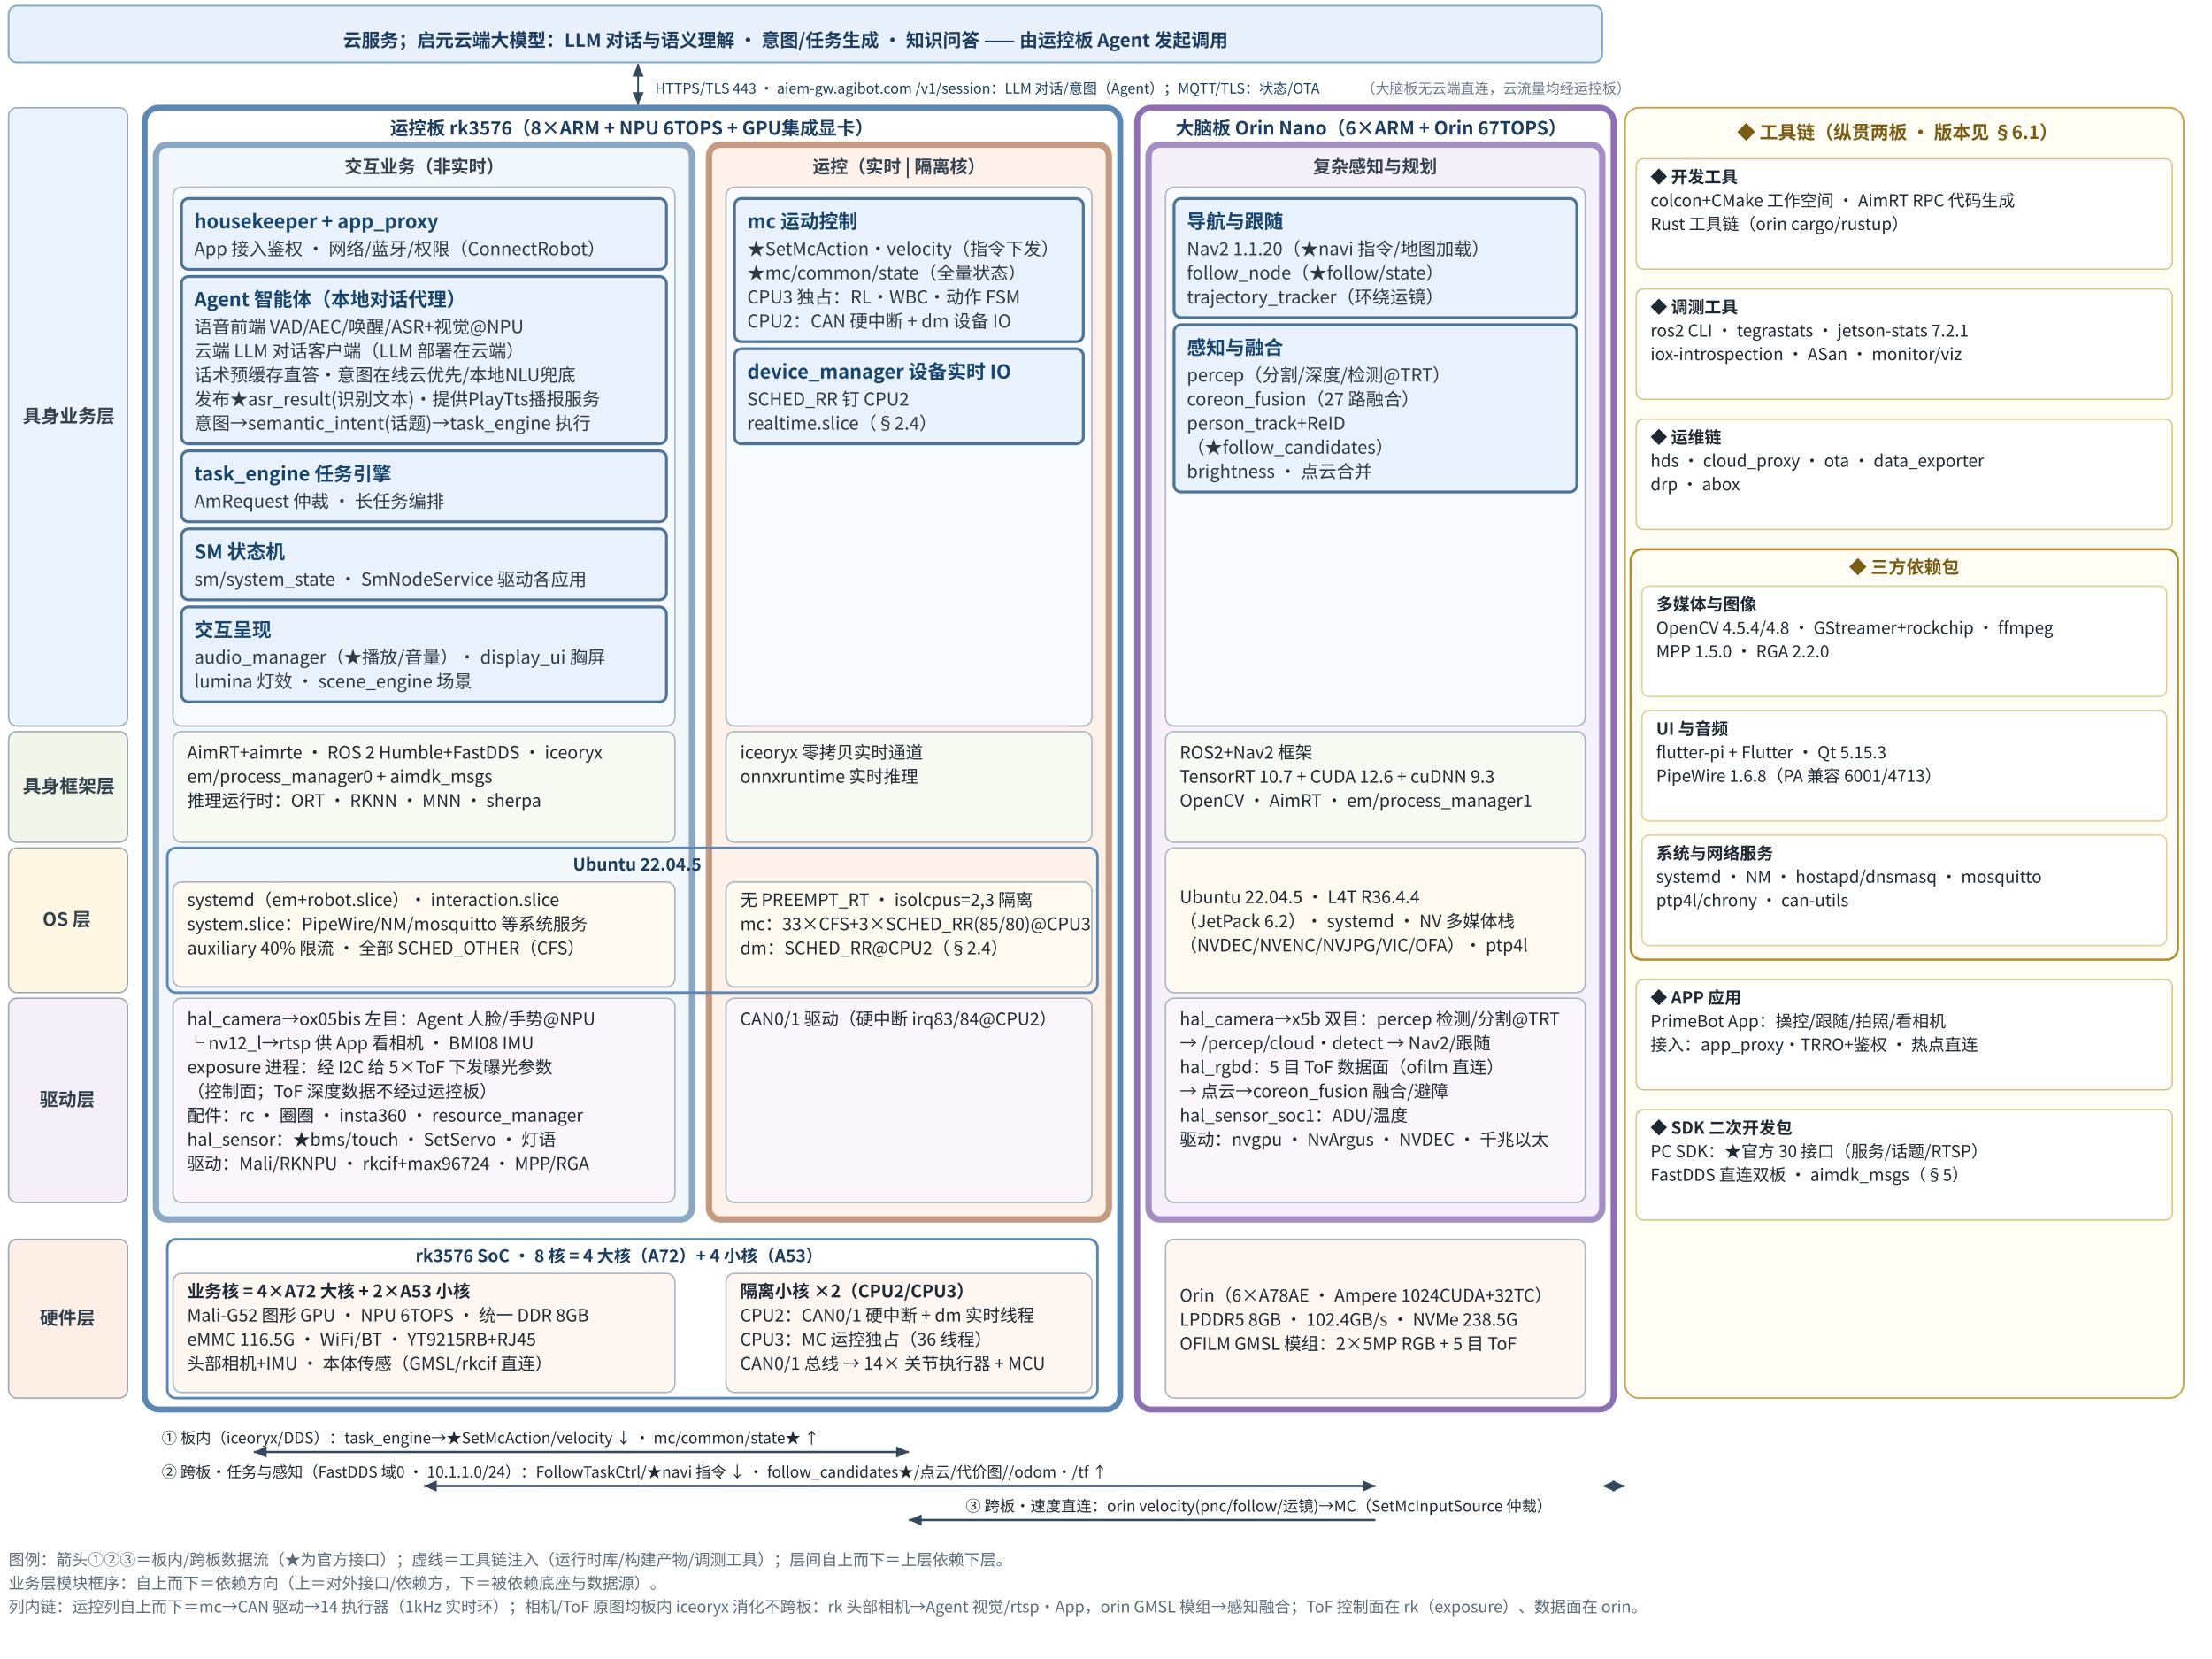
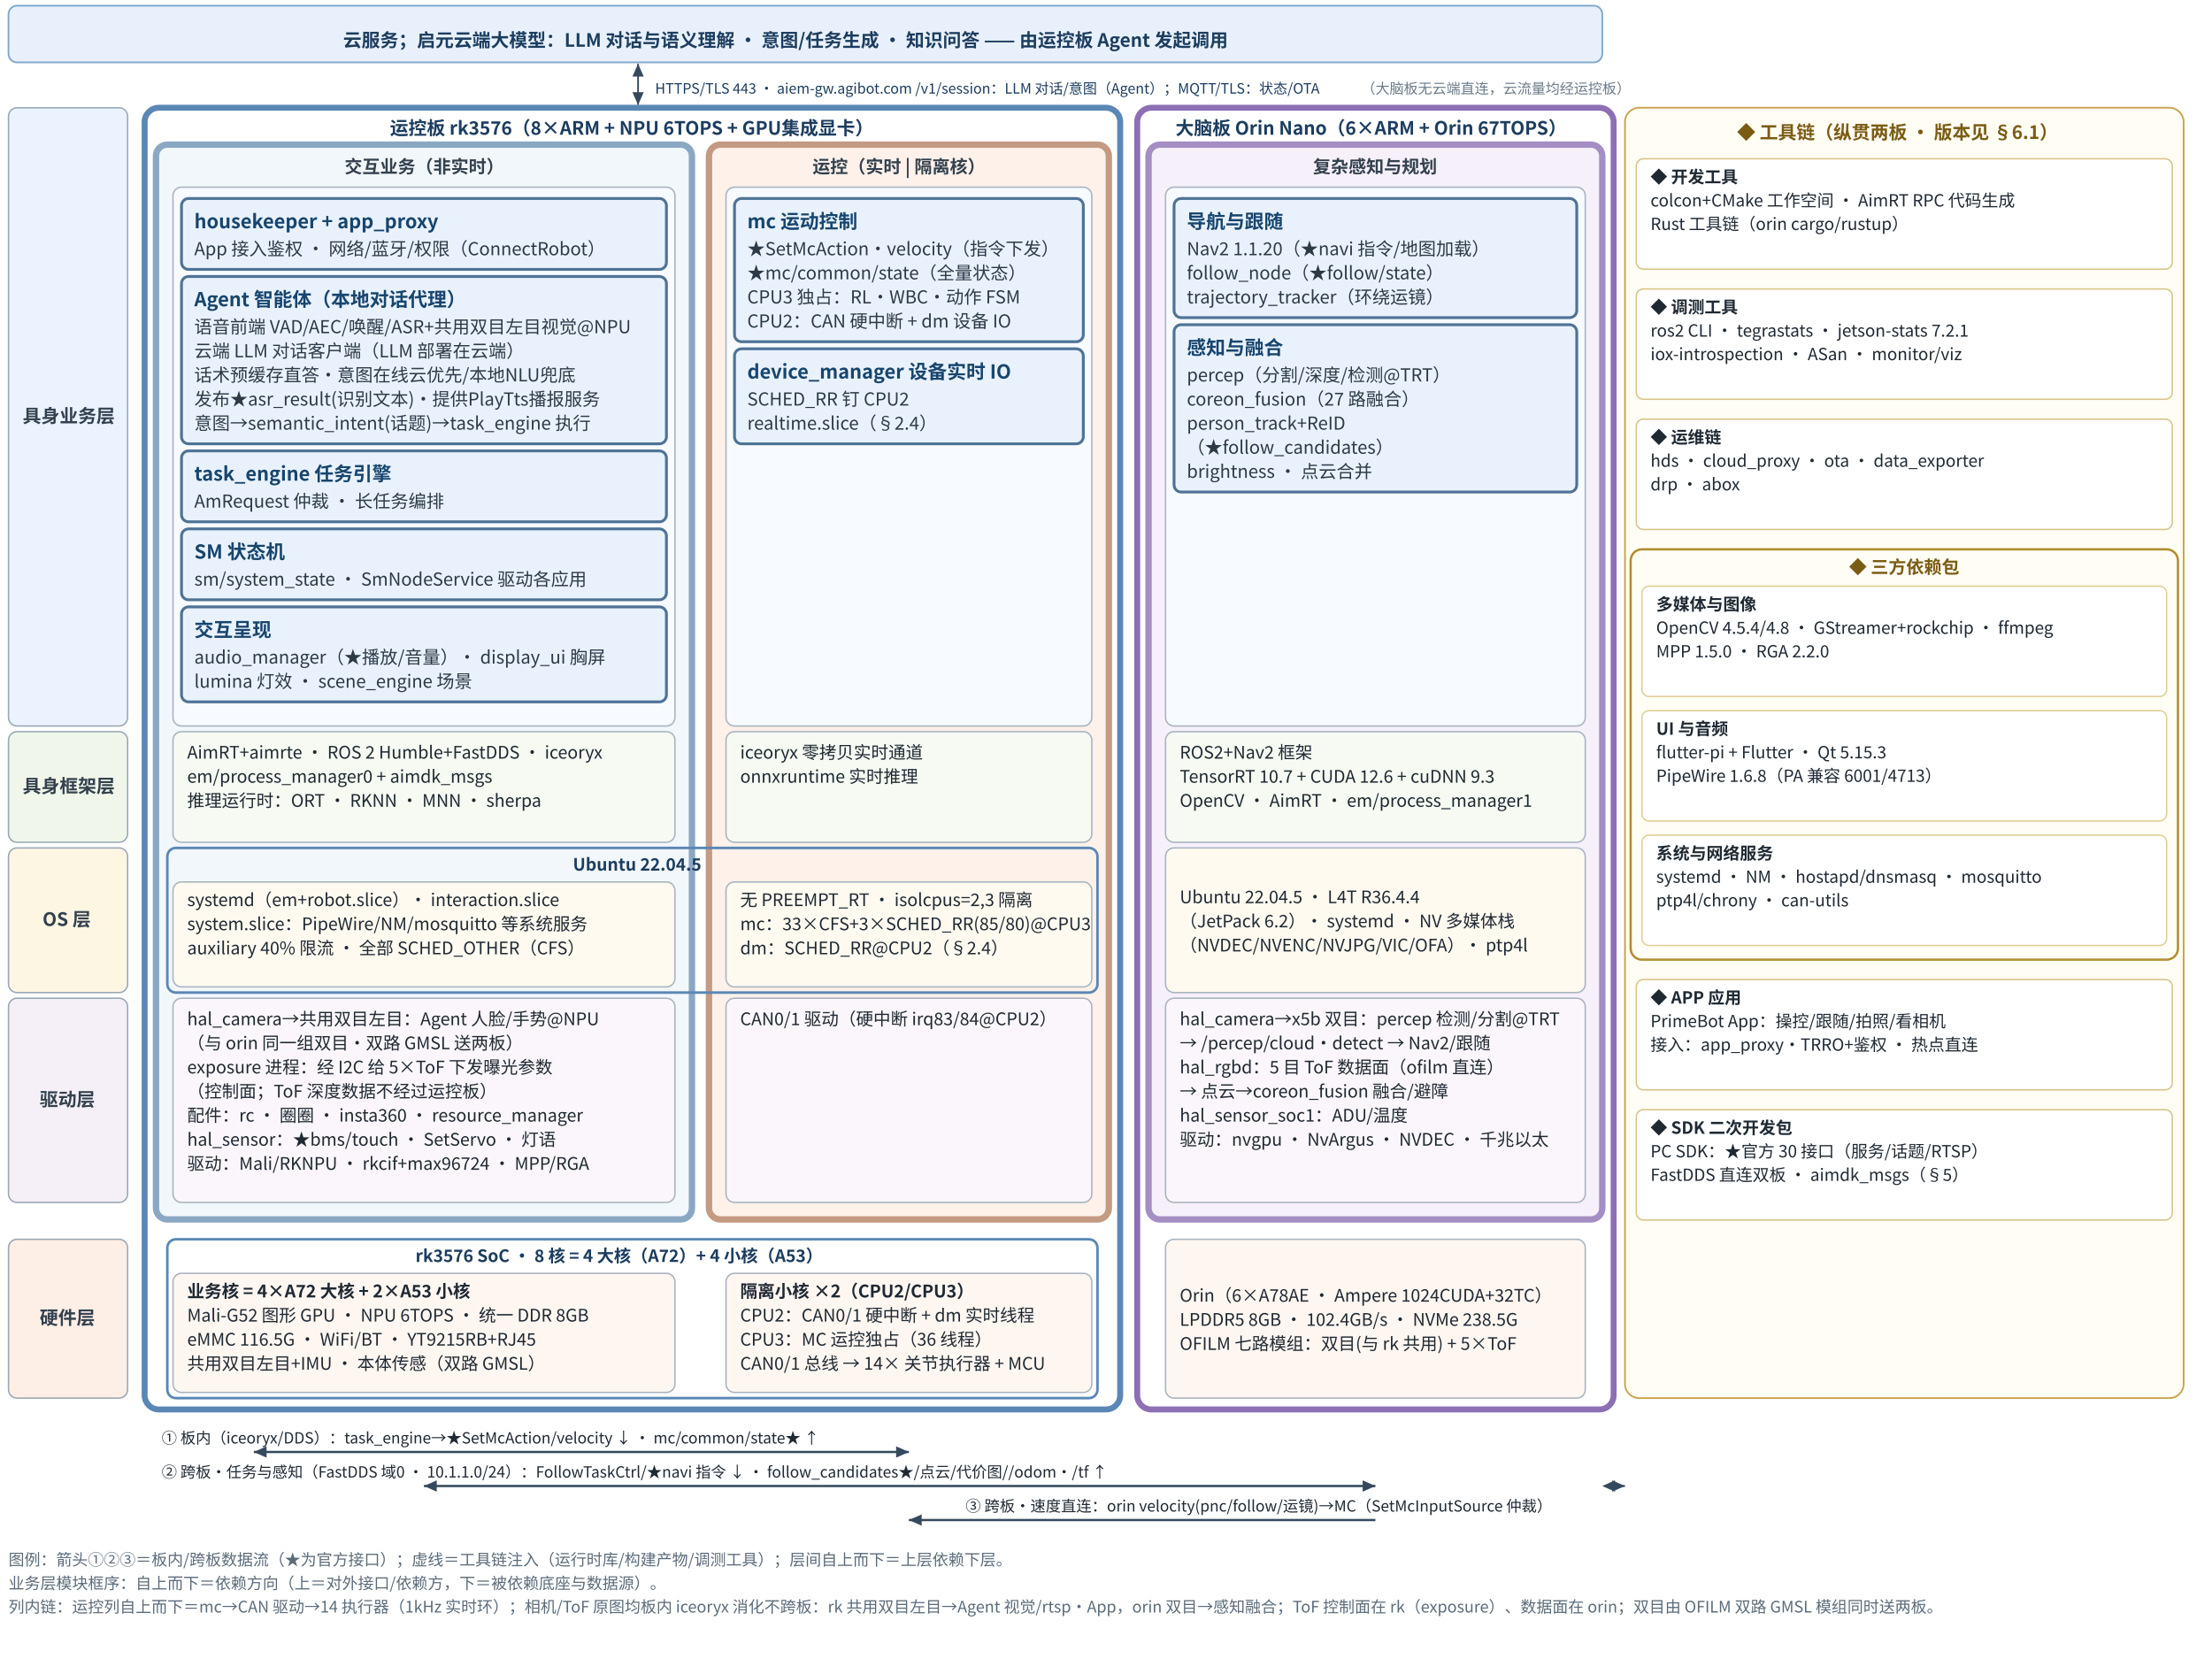
<svg xmlns="http://www.w3.org/2000/svg" width="1560" height="1170" viewBox="0 0 1560 1170">
  <rect x="0" y="0" width="1560" height="1170" fill="#ffffff" />
  <rect x="6" y="4" width="1124" height="40" rx="6" fill="#e8f1fb" stroke="#7fa8cc" stroke-width="1.2" />
  <text x="242" y="33" font-family="Noto Sans CJK SC" font-size="13" fill="#1c3d5f" font-weight="700">云服务；启元云端大模型：LLM 对话与语义理解 · 意图/任务生成 · 知识问答 —— 由运控板 Agent 发起调用</text>
  <line x1="450" y1="45" x2="450" y2="74" stroke="#35495e" stroke-width="1.2" />
  <polygon points="450,74 446,65 454,65" fill="#35495e" />
  <polygon points="450,45 454,54 446,54" fill="#35495e" />
  <text x="462" y="66" font-family="Noto Sans CJK SC" font-size="10" fill="#1c3d5f">HTTPS/TLS 443 · aiem-gw.agibot.com /v1/session：LLM 对话/意图（Agent）；MQTT/TLS：状态/OTA</text>
  <text x="960" y="66" font-family="Noto Sans CJK SC" font-size="10" fill="#6b7a89">（大脑板无云端直连，云流量均经运控板）</text>
  <rect x="102" y="76" width="688" height="918" rx="10" fill="#ffffff" stroke="#5b87b5" stroke-width="4.2" />
  <text x="275" y="95" font-family="Noto Sans CJK SC" font-size="13" fill="#1c3d5f" font-weight="700">运控板 rk3576（8×ARM + NPU 6TOPS + GPU集成显卡）</text>
  <rect x="802" y="76" width="336" height="918" rx="10" fill="#ffffff" stroke="#8d6fb4" stroke-width="4.2" />
  <text x="829" y="95" font-family="Noto Sans CJK SC" font-size="13" fill="#1c3d5f" font-weight="700">大脑板 Orin Nano（6×ARM + Orin 67TOPS）</text>
  <rect x="110" y="102" width="378" height="758" rx="8" fill="#f2f7fc" stroke="#8aa8c4" stroke-width="4.5" />
  <text x="243" y="122" font-family="Noto Sans CJK SC" font-size="12.5" fill="#33414e" font-weight="700">交互业务（非实时）</text>
  <rect x="500" y="102" width="282" height="758" rx="8" fill="#fdf1ea" stroke="#c49a82" stroke-width="4.5" />
  <text x="573" y="122" font-family="Noto Sans CJK SC" font-size="12.5" fill="#33414e" font-weight="700">运控（实时 | 隔离核）</text>
  <rect x="810" y="102" width="320" height="758" rx="8" fill="#f6f0fb" stroke="#a48ec4" stroke-width="4.5" />
  <text x="926" y="122" font-family="Noto Sans CJK SC" font-size="12.5" fill="#33414e" font-weight="700">复杂感知与规划</text>
  <rect x="6" y="76" width="84" height="436" rx="6" fill="#eaf3ff" stroke="#9aa8b5" stroke-width="1" />
  <text x="16" y="298" font-family="Noto Sans CJK SC" font-size="13" fill="#33414e" font-weight="700">具身业务层</text>
  <rect x="122" y="132" width="354" height="380" rx="6" fill="#f7fafe" stroke="#a8b4c0" stroke-width="1" />
  <rect x="128" y="140" width="342" height="50" rx="5" fill="#e9f2fc" stroke="#4f7396" stroke-width="2" />
  <text x="137" y="161" font-family="Noto Sans CJK SC" font-size="13.6" fill="#17456e" font-weight="700">housekeeper + app_proxy</text>
  <text x="137" y="180" font-family="Noto Sans CJK SC" font-size="12.6" fill="#2c3a47">App 接入鉴权 · 网络/蓝牙/权限（ConnectRobot）</text>
  <rect x="128" y="195" width="342" height="118" rx="5" fill="#e9f2fc" stroke="#4f7396" stroke-width="2" />
  <text x="137" y="216" font-family="Noto Sans CJK SC" font-size="13.6" fill="#17456e" font-weight="700">Agent 智能体（本地对话代理）</text>
-   <text x="137" y="235" font-family="Noto Sans CJK SC" font-size="12.6" fill="#2c3a47">语音前端 VAD/AEC/唤醒/ASR+视觉@NPU</text>
+   <text x="137" y="235" font-family="Noto Sans CJK SC" font-size="12.6" fill="#2c3a47">语音前端 VAD/AEC/唤醒/ASR+共用双目左目视觉@NPU</text>
  <text x="137" y="252" font-family="Noto Sans CJK SC" font-size="12.6" fill="#2c3a47">云端 LLM 对话客户端（LLM 部署在云端）</text>
  <text x="137" y="269" font-family="Noto Sans CJK SC" font-size="12.6" fill="#2c3a47">话术预缓存直答·意图在线云优先/本地NLU兜底</text>
  <text x="137" y="286" font-family="Noto Sans CJK SC" font-size="12.6" fill="#2c3a47">发布★asr_result(识别文本)·提供PlayTts播报服务</text>
  <text x="137" y="303" font-family="Noto Sans CJK SC" font-size="12.6" fill="#2c3a47">意图→semantic_intent(话题)→task_engine 执行</text>
  <rect x="128" y="318" width="342" height="50" rx="5" fill="#e9f2fc" stroke="#4f7396" stroke-width="2" />
  <text x="137" y="339" font-family="Noto Sans CJK SC" font-size="13.6" fill="#17456e" font-weight="700">task_engine 任务引擎</text>
  <text x="137" y="358" font-family="Noto Sans CJK SC" font-size="12.6" fill="#2c3a47">AmRequest 仲裁 · 长任务编排</text>
  <rect x="128" y="373" width="342" height="50" rx="5" fill="#e9f2fc" stroke="#4f7396" stroke-width="2" />
  <text x="137" y="394" font-family="Noto Sans CJK SC" font-size="13.6" fill="#17456e" font-weight="700">SM 状态机</text>
  <text x="137" y="413" font-family="Noto Sans CJK SC" font-size="12.6" fill="#2c3a47">sm/system_state · SmNodeService 驱动各应用</text>
  <rect x="128" y="428" width="342" height="67" rx="5" fill="#e9f2fc" stroke="#4f7396" stroke-width="2" />
  <text x="137" y="449" font-family="Noto Sans CJK SC" font-size="13.6" fill="#17456e" font-weight="700">交互呈现</text>
  <text x="137" y="468" font-family="Noto Sans CJK SC" font-size="12.6" fill="#2c3a47">audio_manager（★播放/音量）· display_ui 胸屏</text>
  <text x="137" y="485" font-family="Noto Sans CJK SC" font-size="12.6" fill="#2c3a47">lumina 灯效 · scene_engine 场景</text>
  <rect x="512" y="132" width="258" height="380" rx="6" fill="#f7fafe" stroke="#a8b4c0" stroke-width="1" />
  <rect x="518" y="140" width="246" height="101" rx="5" fill="#e9f2fc" stroke="#4f7396" stroke-width="2" />
  <text x="527" y="161" font-family="Noto Sans CJK SC" font-size="13.6" fill="#17456e" font-weight="700">mc 运动控制</text>
  <text x="527" y="180" font-family="Noto Sans CJK SC" font-size="12.6" fill="#2c3a47">★SetMcAction·velocity（指令下发）</text>
  <text x="527" y="197" font-family="Noto Sans CJK SC" font-size="12.6" fill="#2c3a47">★mc/common/state（全量状态）</text>
  <text x="527" y="214" font-family="Noto Sans CJK SC" font-size="12.6" fill="#2c3a47">CPU3 独占：RL·WBC·动作 FSM</text>
  <text x="527" y="231" font-family="Noto Sans CJK SC" font-size="12.6" fill="#2c3a47">CPU2：CAN 硬中断 + dm 设备 IO</text>
  <rect x="518" y="246" width="246" height="67" rx="5" fill="#e9f2fc" stroke="#4f7396" stroke-width="2" />
  <text x="527" y="267" font-family="Noto Sans CJK SC" font-size="13.6" fill="#17456e" font-weight="700">device_manager 设备实时 IO</text>
  <text x="527" y="286" font-family="Noto Sans CJK SC" font-size="12.6" fill="#2c3a47">SCHED_RR 钉 CPU2</text>
  <text x="527" y="303" font-family="Noto Sans CJK SC" font-size="12.6" fill="#2c3a47">realtime.slice（§2.4）</text>
  <rect x="822" y="132" width="296" height="380" rx="6" fill="#f7fafe" stroke="#a8b4c0" stroke-width="1" />
  <rect x="828" y="140" width="284" height="84" rx="5" fill="#e9f2fc" stroke="#4f7396" stroke-width="2" />
  <text x="837" y="161" font-family="Noto Sans CJK SC" font-size="13.6" fill="#17456e" font-weight="700">导航与跟随</text>
  <text x="837" y="180" font-family="Noto Sans CJK SC" font-size="12.6" fill="#2c3a47">Nav2 1.1.20（★navi 指令/地图加载）</text>
  <text x="837" y="197" font-family="Noto Sans CJK SC" font-size="12.6" fill="#2c3a47">follow_node（★follow/state）</text>
  <text x="837" y="214" font-family="Noto Sans CJK SC" font-size="12.6" fill="#2c3a47">trajectory_tracker（环绕运镜）</text>
  <rect x="828" y="229" width="284" height="118" rx="5" fill="#e9f2fc" stroke="#4f7396" stroke-width="2" />
  <text x="837" y="250" font-family="Noto Sans CJK SC" font-size="13.6" fill="#17456e" font-weight="700">感知与融合</text>
  <text x="837" y="269" font-family="Noto Sans CJK SC" font-size="12.6" fill="#2c3a47">percep（分割/深度/检测@TRT）</text>
  <text x="837" y="286" font-family="Noto Sans CJK SC" font-size="12.6" fill="#2c3a47">coreon_fusion（27 路融合）</text>
  <text x="837" y="303" font-family="Noto Sans CJK SC" font-size="12.6" fill="#2c3a47">person_track+ReID</text>
  <text x="837" y="320" font-family="Noto Sans CJK SC" font-size="12.6" fill="#2c3a47">（★follow_candidates）</text>
  <text x="837" y="337" font-family="Noto Sans CJK SC" font-size="12.6" fill="#2c3a47">brightness · 点云合并</text>
  <rect x="6" y="516" width="84" height="78" rx="6" fill="#f0f7ea" stroke="#9aa8b5" stroke-width="1" />
  <text x="16" y="559" font-family="Noto Sans CJK SC" font-size="13" fill="#33414e" font-weight="700">具身框架层</text>
  <rect x="122" y="516" width="354" height="78" rx="6" fill="#f6faf2" stroke="#a8b4c0" stroke-width="1" />
  <text x="132" y="535" font-family="Noto Sans CJK SC" font-size="12.2" fill="#1f2933">AimRT+aimrte · ROS 2 Humble+FastDDS · iceoryx</text>
  <text x="132" y="552" font-family="Noto Sans CJK SC" font-size="12.2" fill="#1f2933">em/process_manager0 + aimdk_msgs</text>
  <text x="132" y="569" font-family="Noto Sans CJK SC" font-size="12.2" fill="#1f2933">推理运行时：ORT · RKNN · MNN · sherpa</text>
  <rect x="512" y="516" width="258" height="78" rx="6" fill="#f6faf2" stroke="#a8b4c0" stroke-width="1" />
  <text x="522" y="535" font-family="Noto Sans CJK SC" font-size="12.2" fill="#1f2933">iceoryx 零拷贝实时通道</text>
  <text x="522" y="552" font-family="Noto Sans CJK SC" font-size="12.2" fill="#1f2933">onnxruntime 实时推理</text>
  <rect x="822" y="516" width="296" height="78" rx="6" fill="#f6faf2" stroke="#a8b4c0" stroke-width="1" />
  <text x="832" y="535" font-family="Noto Sans CJK SC" font-size="12.2" fill="#1f2933">ROS2+Nav2 框架</text>
  <text x="832" y="552" font-family="Noto Sans CJK SC" font-size="12.2" fill="#1f2933">TensorRT 10.7 + CUDA 12.6 + cuDNN 9.3</text>
  <text x="832" y="569" font-family="Noto Sans CJK SC" font-size="12.2" fill="#1f2933">OpenCV · AimRT · em/process_manager1</text>
  <rect x="6" y="598" width="84" height="102" rx="6" fill="#fdf6e3" stroke="#9aa8b5" stroke-width="1" />
  <text x="30" y="653" font-family="Noto Sans CJK SC" font-size="13" fill="#33414e" font-weight="700">OS 层</text>
  <rect x="118" y="598" width="656" height="102" rx="6" fill="none" stroke="#5b87b5" stroke-width="1.8" />
  <text x="404" y="614" font-family="Noto Sans CJK SC" font-size="12" fill="#1c3d5f" font-weight="700">Ubuntu 22.04.5</text>
  <rect x="122" y="622" width="354" height="74" rx="6" fill="#fefaf0" stroke="#a8b4c0" stroke-width="1" />
  <text x="132" y="639" font-family="Noto Sans CJK SC" font-size="12.2" fill="#1f2933">systemd（em+robot.slice）· interaction.slice</text>
  <text x="132" y="656" font-family="Noto Sans CJK SC" font-size="12.2" fill="#1f2933">system.slice：PipeWire/NM/mosquitto 等系统服务</text>
  <text x="132" y="673" font-family="Noto Sans CJK SC" font-size="12.2" fill="#1f2933">auxiliary 40% 限流 · 全部 SCHED_OTHER（CFS）</text>
  <rect x="512" y="622" width="258" height="74" rx="6" fill="#fefaf0" stroke="#a8b4c0" stroke-width="1" />
  <text x="522" y="639" font-family="Noto Sans CJK SC" font-size="12.2" fill="#1f2933">无 PREEMPT_RT · isolcpus=2,3 隔离</text>
  <text x="522" y="656" font-family="Noto Sans CJK SC" font-size="12.2" fill="#1f2933">mc：33×CFS+3×SCHED_RR(85/80)@CPU3</text>
  <text x="522" y="673" font-family="Noto Sans CJK SC" font-size="12.2" fill="#1f2933">dm：SCHED_RR@CPU2（§2.4）</text>
  <rect x="822" y="598" width="296" height="102" rx="6" fill="#fefaf0" stroke="#a8b4c0" stroke-width="1" />
  <text x="832" y="637" font-family="Noto Sans CJK SC" font-size="12.2" fill="#1f2933">Ubuntu 22.04.5 · L4T R36.4.4</text>
  <text x="832" y="654" font-family="Noto Sans CJK SC" font-size="12.2" fill="#1f2933">（JetPack 6.2）· systemd · NV 多媒体栈</text>
  <text x="832" y="671" font-family="Noto Sans CJK SC" font-size="12.2" fill="#1f2933">（NVDEC/NVENC/NVJPG/VIC/OFA）· ptp4l</text>
  <rect x="6" y="704" width="84" height="144" rx="6" fill="#f5eff7" stroke="#9aa8b5" stroke-width="1" />
  <text x="28" y="780" font-family="Noto Sans CJK SC" font-size="13" fill="#33414e" font-weight="700">驱动层</text>
  <rect x="122" y="704" width="354" height="144" rx="6" fill="#faf6fb" stroke="#a8b4c0" stroke-width="1" />
-   <text x="132" y="723" font-family="Noto Sans CJK SC" font-size="12.2" fill="#1f2933">hal_camera→ox05bis 左目：Agent 人脸/手势@NPU</text>
-   <text x="132" y="740" font-family="Noto Sans CJK SC" font-size="12.2" fill="#1f2933">└ nv12_l→rtsp 供 App 看相机 · BMI08 IMU</text>
+   <text x="132" y="723" font-family="Noto Sans CJK SC" font-size="12.2" fill="#1f2933">hal_camera→共用双目左目：Agent 人脸/手势@NPU</text>
+   <text x="132" y="740" font-family="Noto Sans CJK SC" font-size="12.2" fill="#1f2933">（与 orin 同一组双目·双路 GMSL 送两板）</text>
  <text x="132" y="757" font-family="Noto Sans CJK SC" font-size="12.2" fill="#1f2933">exposure 进程：经 I2C 给 5×ToF 下发曝光参数</text>
  <text x="132" y="774" font-family="Noto Sans CJK SC" font-size="12.2" fill="#1f2933">（控制面；ToF 深度数据不经过运控板）</text>
  <text x="132" y="791" font-family="Noto Sans CJK SC" font-size="12.2" fill="#1f2933">配件：rc · 圈圈 · insta360 · resource_manager</text>
  <text x="132" y="808" font-family="Noto Sans CJK SC" font-size="12.2" fill="#1f2933">hal_sensor：★bms/touch · SetServo · 灯语</text>
  <text x="132" y="825" font-family="Noto Sans CJK SC" font-size="12.2" fill="#1f2933">驱动：Mali/RKNPU · rkcif+max96724 · MPP/RGA</text>
  <rect x="512" y="704" width="258" height="144" rx="6" fill="#faf6fb" stroke="#a8b4c0" stroke-width="1" />
  <text x="522" y="723" font-family="Noto Sans CJK SC" font-size="12.2" fill="#1f2933">CAN0/1 驱动（硬中断 irq83/84@CPU2）</text>
  <rect x="822" y="704" width="296" height="144" rx="6" fill="#faf6fb" stroke="#a8b4c0" stroke-width="1" />
  <text x="832" y="723" font-family="Noto Sans CJK SC" font-size="12.2" fill="#1f2933">hal_camera→x5b 双目：percep 检测/分割@TRT</text>
  <text x="832" y="740" font-family="Noto Sans CJK SC" font-size="12.2" fill="#1f2933">→ /percep/cloud·detect → Nav2/跟随</text>
  <text x="832" y="757" font-family="Noto Sans CJK SC" font-size="12.2" fill="#1f2933">hal_rgbd：5 目 ToF 数据面（ofilm 直连）</text>
  <text x="832" y="774" font-family="Noto Sans CJK SC" font-size="12.2" fill="#1f2933">→ 点云→coreon_fusion 融合/避障</text>
  <text x="832" y="791" font-family="Noto Sans CJK SC" font-size="12.2" fill="#1f2933">hal_sensor_soc1：ADU/温度</text>
  <text x="832" y="808" font-family="Noto Sans CJK SC" font-size="12.2" fill="#1f2933">驱动：nvgpu · NvArgus · NVDEC · 千兆以太</text>
  <rect x="6" y="874" width="84" height="112" rx="6" fill="#fdeee6" stroke="#9aa8b5" stroke-width="1" />
  <text x="28" y="934" font-family="Noto Sans CJK SC" font-size="13" fill="#33414e" font-weight="700">硬件层</text>
  <rect x="118" y="874" width="656" height="112" rx="6" fill="none" stroke="#5b87b5" stroke-width="1.8" />
  <text x="293" y="890" font-family="Noto Sans CJK SC" font-size="12" fill="#1c3d5f" font-weight="700">rk3576 SoC · 8 核 = 4 大核（A72）+ 4 小核（A53）</text>
  <rect x="122" y="898" width="354" height="84" rx="6" fill="#fef6f1" stroke="#a8b4c0" stroke-width="1" />
  <text x="132" y="915" font-family="Noto Sans CJK SC" font-size="12.2" fill="#1f2933" font-weight="700">业务核 = 4×A72 大核 + 2×A53 小核</text>
  <text x="132" y="932" font-family="Noto Sans CJK SC" font-size="12.2" fill="#1f2933">Mali-G52 图形 GPU · NPU 6TOPS · 统一 DDR 8GB</text>
  <text x="132" y="949" font-family="Noto Sans CJK SC" font-size="12.2" fill="#1f2933">eMMC 116.5G · WiFi/BT · YT9215RB+RJ45</text>
-   <text x="132" y="966" font-family="Noto Sans CJK SC" font-size="12.2" fill="#1f2933">头部相机+IMU · 本体传感（GMSL/rkcif 直连）</text>
+   <text x="132" y="966" font-family="Noto Sans CJK SC" font-size="12.2" fill="#1f2933">共用双目左目+IMU · 本体传感（双路 GMSL）</text>
  <rect x="512" y="898" width="258" height="84" rx="6" fill="#fef6f1" stroke="#a8b4c0" stroke-width="1" />
  <text x="522" y="915" font-family="Noto Sans CJK SC" font-size="12.2" fill="#1f2933" font-weight="700">隔离小核 ×2（CPU2/CPU3）</text>
  <text x="522" y="932" font-family="Noto Sans CJK SC" font-size="12.2" fill="#1f2933">CPU2：CAN0/1 硬中断 + dm 实时线程</text>
  <text x="522" y="949" font-family="Noto Sans CJK SC" font-size="12.2" fill="#1f2933">CPU3：MC 运控独占（36 线程）</text>
  <text x="522" y="966" font-family="Noto Sans CJK SC" font-size="12.2" fill="#1f2933">CAN0/1 总线 → 14× 关节执行器 + MCU</text>
  <rect x="822" y="874" width="296" height="112" rx="6" fill="#fef6f1" stroke="#a8b4c0" stroke-width="1" />
  <text x="832" y="918" font-family="Noto Sans CJK SC" font-size="12.2" fill="#1f2933">Orin（6×A78AE · Ampere 1024CUDA+32TC）</text>
  <text x="832" y="935" font-family="Noto Sans CJK SC" font-size="12.2" fill="#1f2933">LPDDR5 8GB · 102.4GB/s · NVMe 238.5G</text>
-   <text x="832" y="952" font-family="Noto Sans CJK SC" font-size="12.2" fill="#1f2933">OFILM GMSL 模组：2×5MP RGB + 5 目 ToF</text>
+   <text x="832" y="952" font-family="Noto Sans CJK SC" font-size="12.2" fill="#1f2933">OFILM 七路模组：双目(与 rk 共用) + 5×ToF</text>
  <rect x="1146" y="76" width="394" height="910" rx="10" fill="#fffdf4" stroke="#c9a24b" stroke-width="1.2" />
  <text x="1225" y="98" font-family="Noto Sans CJK SC" font-size="13" fill="#7a5c14" font-weight="700">◆ 工具链（纵贯两板 · 版本见 §6.1）</text>
  <rect x="1154" y="112" width="378" height="77.8" rx="5" fill="#ffffff" stroke="#d8c48a" stroke-width="1" />
  <text x="1164" y="129" font-family="Noto Sans CJK SC" font-size="11.8" fill="#1f2933" font-weight="700">◆ 开发工具</text>
  <text x="1164" y="145.6" font-family="Noto Sans CJK SC" font-size="11.8" fill="#1f2933">colcon+CMake 工作空间 · AimRT RPC 代码生成</text>
  <text x="1164" y="162.2" font-family="Noto Sans CJK SC" font-size="11.8" fill="#1f2933">Rust 工具链（orin cargo/rustup）</text>
  <rect x="1154" y="203.8" width="378" height="77.8" rx="5" fill="#ffffff" stroke="#d8c48a" stroke-width="1" />
  <text x="1164" y="220.8" font-family="Noto Sans CJK SC" font-size="11.8" fill="#1f2933" font-weight="700">◆ 调测工具</text>
  <text x="1164" y="237.4" font-family="Noto Sans CJK SC" font-size="11.8" fill="#1f2933">ros2 CLI · tegrastats · jetson-stats 7.2.1</text>
  <text x="1164" y="254.0" font-family="Noto Sans CJK SC" font-size="11.8" fill="#1f2933">iox-introspection · ASan · monitor/viz</text>
  <rect x="1154" y="295.6" width="378" height="77.8" rx="5" fill="#ffffff" stroke="#d8c48a" stroke-width="1" />
  <text x="1164" y="312.6" font-family="Noto Sans CJK SC" font-size="11.8" fill="#1f2933" font-weight="700">◆ 运维链</text>
  <text x="1164" y="329.2" font-family="Noto Sans CJK SC" font-size="11.8" fill="#1f2933">hds · cloud_proxy · ota · data_exporter</text>
  <text x="1164" y="345.8" font-family="Noto Sans CJK SC" font-size="11.8" fill="#1f2933">drp · abox</text>
  <rect x="1150" y="387.4" width="386" height="289.4" rx="8" fill="none" stroke="#b08e30" stroke-width="1.6" />
  <text x="1304" y="404.4" font-family="Noto Sans CJK SC" font-size="12.5" fill="#7a5c14" font-weight="700">◆ 三方依赖包</text>
  <rect x="1158" y="413.4" width="370" height="77.8" rx="5" fill="#ffffff" stroke="#e0cf96" stroke-width="1" />
  <text x="1168" y="430.4" font-family="Noto Sans CJK SC" font-size="11.8" fill="#1f2933" font-weight="700">多媒体与图像</text>
  <text x="1168" y="447" font-family="Noto Sans CJK SC" font-size="11.8" fill="#1f2933">OpenCV 4.5.4/4.8 · GStreamer+rockchip · ffmpeg</text>
  <text x="1168" y="463.6" font-family="Noto Sans CJK SC" font-size="11.8" fill="#1f2933">MPP 1.5.0 · RGA 2.2.0</text>
  <rect x="1158" y="501.2" width="370" height="77.8" rx="5" fill="#ffffff" stroke="#e0cf96" stroke-width="1" />
  <text x="1168" y="518.2" font-family="Noto Sans CJK SC" font-size="11.8" fill="#1f2933" font-weight="700">UI 与音频</text>
  <text x="1168" y="534.8" font-family="Noto Sans CJK SC" font-size="11.8" fill="#1f2933">flutter-pi + Flutter · Qt 5.15.3</text>
  <text x="1168" y="551.4" font-family="Noto Sans CJK SC" font-size="11.8" fill="#1f2933">PipeWire 1.6.8（PA 兼容 6001/4713）</text>
  <rect x="1158" y="589.0" width="370" height="77.8" rx="5" fill="#ffffff" stroke="#e0cf96" stroke-width="1" />
  <text x="1168" y="606.0" font-family="Noto Sans CJK SC" font-size="11.8" fill="#1f2933" font-weight="700">系统与网络服务</text>
  <text x="1168" y="622.6" font-family="Noto Sans CJK SC" font-size="11.8" fill="#1f2933">systemd · NM · hostapd/dnsmasq · mosquitto</text>
  <text x="1168" y="639.2" font-family="Noto Sans CJK SC" font-size="11.8" fill="#1f2933">ptp4l/chrony · can-utils</text>
  <rect x="1154" y="690.8" width="378" height="77.8" rx="5" fill="#ffffff" stroke="#d8c48a" stroke-width="1" />
  <text x="1164" y="707.8" font-family="Noto Sans CJK SC" font-size="11.8" fill="#1f2933" font-weight="700">◆ APP 应用</text>
  <text x="1164" y="724.4" font-family="Noto Sans CJK SC" font-size="11.8" fill="#1f2933">PrimeBot App：操控/跟随/拍照/看相机</text>
  <text x="1164" y="741" font-family="Noto Sans CJK SC" font-size="11.8" fill="#1f2933">接入：app_proxy·TRRO+鉴权 · 热点直连</text>
  <rect x="1154" y="782.6" width="378" height="77.8" rx="5" fill="#ffffff" stroke="#d8c48a" stroke-width="1" />
  <text x="1164" y="799.6" font-family="Noto Sans CJK SC" font-size="11.8" fill="#1f2933" font-weight="700">◆ SDK 二次开发包</text>
  <text x="1164" y="816.2" font-family="Noto Sans CJK SC" font-size="11.8" fill="#1f2933">PC SDK：★官方 30 接口（服务/话题/RTSP）</text>
  <text x="1164" y="832.8" font-family="Noto Sans CJK SC" font-size="11.8" fill="#1f2933">FastDDS 直连双板 · aimdk_msgs（§5）</text>
  <text x="114" y="1018" font-family="Noto Sans CJK SC" font-size="10.8" fill="#1f2933">① 板内（iceoryx/DDS）：task_engine→★SetMcAction/velocity ↓ · mc/common/state★ ↑</text>
  <line x1="179" y1="1024" x2="641" y2="1024" stroke="#35495e" stroke-width="1.6" />
  <polygon points="641,1024 632,1028 632,1020" fill="#35495e" />
  <polygon points="179,1024 188,1020 188,1028" fill="#35495e" />
  <text x="114" y="1042" font-family="Noto Sans CJK SC" font-size="10.8" fill="#1f2933">② 跨板·任务与感知（FastDDS 域0 · 10.1.1.0/24）：FollowTaskCtrl/★navi 指令 ↓ · follow_candidates★/点云/代价图//odom·/tf ↑</text>
  <line x1="299" y1="1048" x2="970" y2="1048" stroke="#35495e" stroke-width="1.6" />
  <polygon points="970,1048 961,1052 961,1044" fill="#35495e" />
  <polygon points="299,1048 308,1044 308,1052" fill="#35495e" />
  <text x="681" y="1066" font-family="Noto Sans CJK SC" font-size="10.8" fill="#1f2933">③ 跨板·速度直连：orin velocity(pnc/follow/运镜)→MC（SetMcInputSource 仲裁）</text>
  <line x1="970" y1="1072" x2="641" y2="1072" stroke="#35495e" stroke-width="1.6" />
  <polygon points="641,1072 650,1068 650,1076" fill="#35495e" />
  <line x1="1146" y1="1048" x2="1130" y2="1048" stroke="#35495e" stroke-width="1.3" stroke-dasharray="5,4" />
  <polygon points="1130,1048 1139,1044 1139,1052" fill="#35495e" />
  <polygon points="1146,1048 1137,1052 1137,1044" fill="#35495e" />
  <text x="6" y="1104" font-family="Noto Sans CJK SC" font-size="11.2" fill="#5b6b7a">图例：箭头①②③＝板内/跨板数据流（★为官方接口）；虚线＝工具链注入（运行时库/构建产物/调测工具）；层间自上而下＝上层依赖下层。</text>
  <text x="6" y="1120.6" font-family="Noto Sans CJK SC" font-size="11.2" fill="#5b6b7a">业务层模块框序：自上而下＝依赖方向（上＝对外接口/依赖方，下＝被依赖底座与数据源）。</text>
-   <text x="6" y="1137.2" font-family="Noto Sans CJK SC" font-size="11.2" fill="#5b6b7a">列内链：运控列自上而下＝mc→CAN 驱动→14 执行器（1kHz 实时环）；相机/ToF 原图均板内 iceoryx 消化不跨板：rk 头部相机→Agent 视觉/rtsp·App，orin GMSL 模组→感知融合；ToF 控制面在 rk（exposure）、数据面在 orin。</text>
+   <text x="6" y="1137.2" font-family="Noto Sans CJK SC" font-size="11.2" fill="#5b6b7a">列内链：运控列自上而下＝mc→CAN 驱动→14 执行器（1kHz 实时环）；相机/ToF 原图均板内 iceoryx 消化不跨板：rk 共用双目左目→Agent 视觉/rtsp·App，orin 双目→感知融合；ToF 控制面在 rk（exposure）、数据面在 orin；双目由 OFILM 双路 GMSL 模组同时送两板。</text>
</svg>
